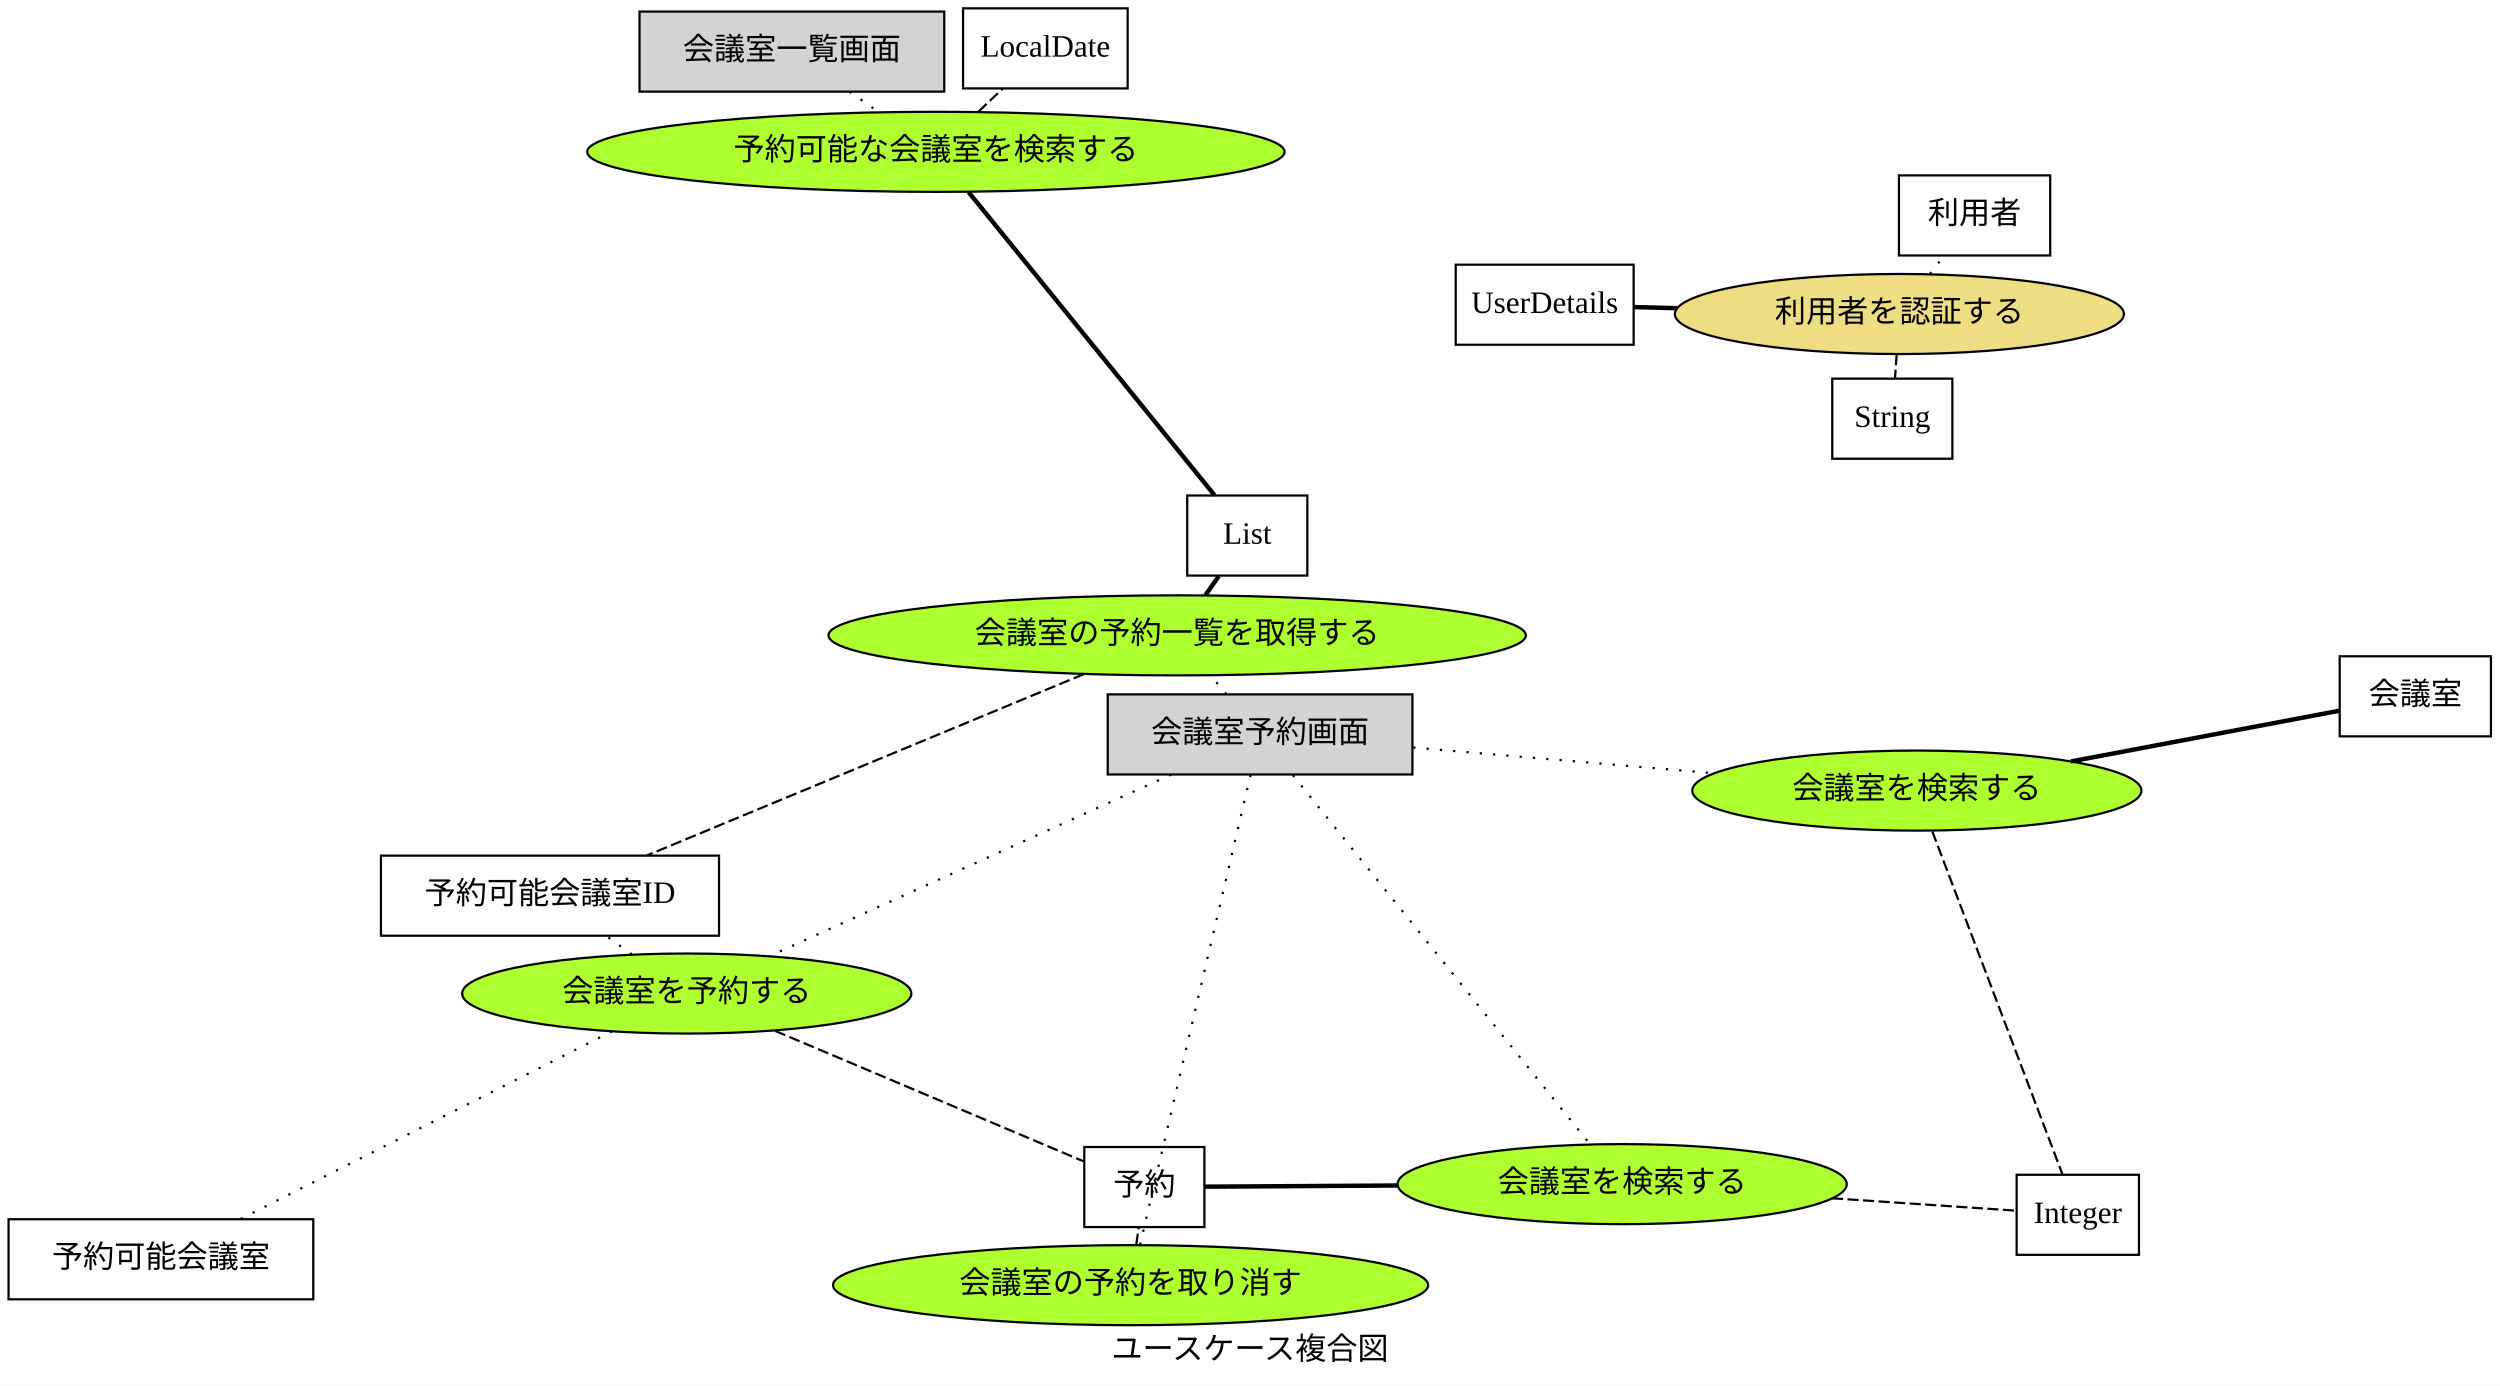
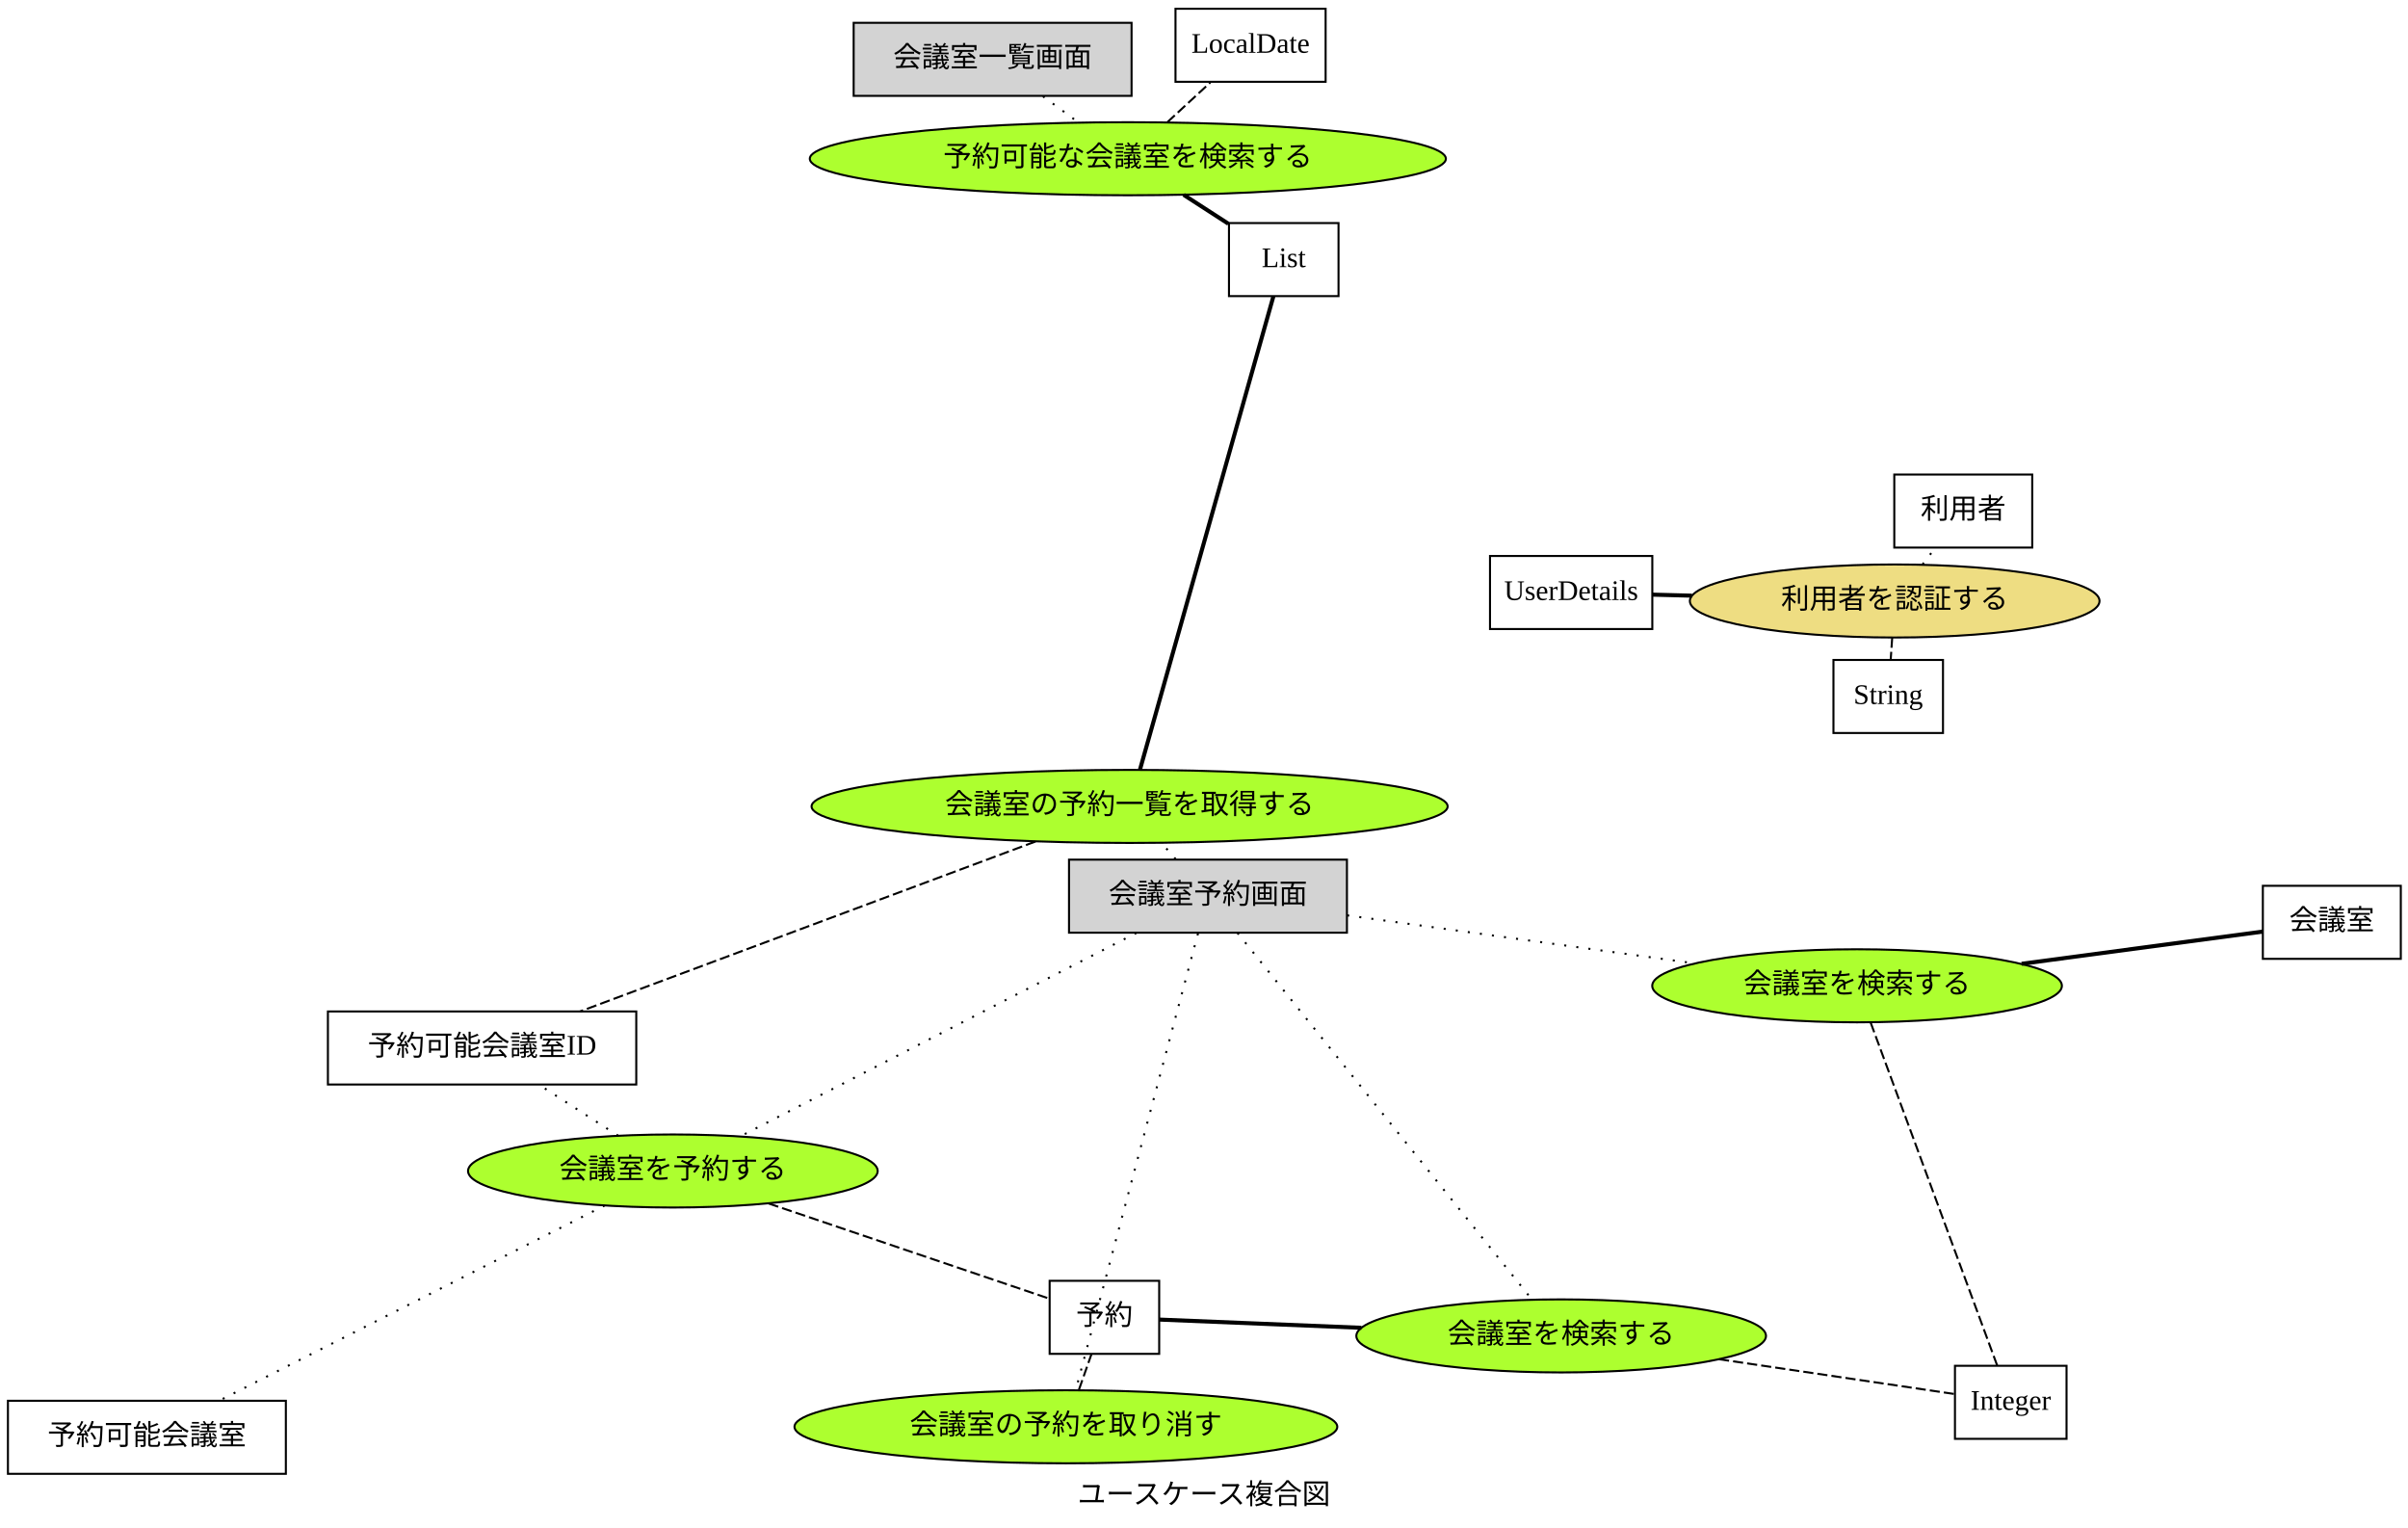
- <svg xmlns="http://www.w3.org/2000/svg" xmlns:xlink="http://www.w3.org/1999/xlink" width="1124pt" height="623pt" viewBox="0.00 0.00 1124.00 623.00">
-   <g id="graph0" class="graph" transform="scale(1 1) rotate(0) translate(4 596)">
-     <polygon fill="white" stroke="transparent" points="-4,27 -4,-596 1120,-596 1120,27 -4,27" />
-     <text text-anchor="middle" x="558" y="15.2" font-family="Times New Roman,serif" font-size="14.00">ユースケース複合図
+ <svg xmlns="http://www.w3.org/2000/svg" xmlns:xlink="http://www.w3.org/1999/xlink" width="1187pt" height="753pt" viewBox="0.00 0.00 1187.00 753.00">
+   <g id="graph0" class="graph" transform="scale(1 1) rotate(0) translate(4 726)">
+     <polygon fill="white" stroke="transparent" points="-4,27 -4,-726 1183,-726 1183,27 -4,27" />
+     <text text-anchor="middle" x="589.5" y="15.2" font-family="Times New Roman,serif" font-size="14.00">ユースケース複合図
        </text>
    <g id="node1" class="node">
      <g id="a_node1">
        <a xlink:href="https://github.com/k2works/application_programing_excercise_2022/tree/take13/src/main/java/mrs/application/service/reservation/ReservationService.java" xlink:title="ReservationService.cancel(Reservation)">
-           <ellipse fill="greenyellow" stroke="black" cx="504.31" cy="-18.19" rx="133.78" ry="18" />
-           <text text-anchor="middle" x="504.31" y="-14.49" font-family="Times New Roman,serif" font-size="14.00">会議室の予約を取り消す
+           <ellipse fill="greenyellow" stroke="black" cx="521.42" cy="-22.85" rx="133.78" ry="18" />
+           <text text-anchor="middle" x="521.42" y="-19.15" font-family="Times New Roman,serif" font-size="14.00">会議室の予約を取り消す
                    </text>
        </a>
      </g>
    </g>
    <g id="node2" class="node">
      <g id="a_node2">
        <a xlink:title="Reservation">
-           <polygon fill="none" stroke="black" points="537.5,-80.31 483.5,-80.31 483.5,-44.31 537.5,-44.31 537.5,-80.31" />
-           <text text-anchor="middle" x="510.5" y="-58.61" font-family="Times New Roman,serif" font-size="14.00">予約
+           <polygon fill="none" stroke="black" points="567.41,-94.79 513.41,-94.79 513.41,-58.79 567.41,-58.79 567.41,-94.79" />
+           <text text-anchor="middle" x="540.41" y="-73.09" font-family="Times New Roman,serif" font-size="14.00">予約
                    </text>
        </a>
      </g>
    </g>
    <g id="edge1" class="edge">
-       <path fill="none" stroke="black" stroke-dasharray="5,2" d="M506.86,-36.39C507.22,-38.95 507.59,-41.58 507.95,-44.15" />
+       <path fill="none" stroke="black" stroke-dasharray="5,2" d="M527.85,-41.11C529.83,-46.74 532.01,-52.92 533.99,-58.55" />
    </g>
    <g id="node4" class="node">
      <g id="a_node4">
        <a xlink:href="https://github.com/k2works/application_programing_excercise_2022/tree/take13/src/main/java/mrs/application/service/reservation/ReservationService.java" xlink:title="ReservationService.findOne(Integer)">
-           <ellipse fill="greenyellow" stroke="black" cx="725.34" cy="-63.61" rx="100.98" ry="18" />
-           <text text-anchor="middle" x="725.34" y="-59.91" font-family="Times New Roman,serif" font-size="14.00">会議室を検索する
+           <ellipse fill="greenyellow" stroke="black" cx="765.56" cy="-67.63" rx="100.98" ry="18" />
+           <text text-anchor="middle" x="765.56" y="-63.93" font-family="Times New Roman,serif" font-size="14.00">会議室を検索する
                    </text>
        </a>
      </g>
    </g>
    <g id="edge3" class="edge">
-       <path fill="none" stroke="black" stroke-width="2" d="M537.71,-62.47C559.84,-62.61 592.53,-62.8 624.44,-63" />
+       <path fill="none" stroke="black" stroke-width="2" d="M567.57,-75.68C592.42,-74.67 630.75,-73.11 667.09,-71.63" />
    </g>
    <g id="node3" class="node">
      <g id="a_node3">
        <a xlink:title="ReservationsController">
-           <polygon fill="lightgray" stroke="black" points="631.03,-283.8 494.03,-283.8 494.03,-247.8 631.03,-247.8 631.03,-283.8" />
-           <text text-anchor="middle" x="562.53" y="-262.1" font-family="Times New Roman,serif" font-size="14.00">会議室予約画面
+           <polygon fill="lightgray" stroke="black" points="659.96,-302.35 522.96,-302.35 522.96,-266.35 659.96,-266.35 659.96,-302.35" />
+           <text text-anchor="middle" x="591.46" y="-280.65" font-family="Times New Roman,serif" font-size="14.00">会議室予約画面
                    </text>
        </a>
      </g>
    </g>
    <g id="edge2" class="edge">
-       <path fill="none" stroke="black" stroke-dasharray="1,5" d="M558.25,-247.59C547.48,-201.8 519.37,-82.24 508.59,-36.42" />
+       <path fill="none" stroke="black" stroke-dasharray="1,5" d="M586.54,-265.97C573.65,-217.84 539.03,-88.59 526.25,-40.87" />
    </g>
    <g id="edge5" class="edge">
-       <path fill="none" stroke="black" stroke-dasharray="1,5" d="M577.27,-247.5C608.34,-208.91 680.26,-119.6 710.99,-81.43" />
+       <path fill="none" stroke="black" stroke-dasharray="1,5" d="M606.01,-266.25C638.86,-225.35 718.48,-126.23 751.18,-85.53" />
    </g>
    <g id="node6" class="node">
      <g id="a_node6">
        <a xlink:href="https://github.com/k2works/application_programing_excercise_2022/tree/take13/src/main/java/mrs/application/service/reservation/ReservationService.java" xlink:title="ReservationService.findReservations(ReservableRoomId)">
-           <ellipse fill="greenyellow" stroke="black" cx="525.26" cy="-310.34" rx="156.77" ry="18" />
-           <text text-anchor="middle" x="525.26" y="-306.64" font-family="Times New Roman,serif" font-size="14.00">会議室の予約一覧を取得する
+           <ellipse fill="greenyellow" stroke="black" cx="552.83" cy="-328.58" rx="156.77" ry="18" />
+           <text text-anchor="middle" x="552.83" y="-324.88" font-family="Times New Roman,serif" font-size="14.00">会議室の予約一覧を取得する
                    </text>
        </a>
      </g>
    </g>
    <g id="edge8" class="edge">
-       <path fill="none" stroke="black" stroke-dasharray="1,5" d="M547.37,-283.91C545.03,-286.71 542.62,-289.59 540.28,-292.38" />
+       <path fill="none" stroke="black" stroke-dasharray="1,5" d="M575.53,-302.6C573.2,-305.27 570.8,-308.01 568.48,-310.67" />
    </g>
    <g id="node9" class="node">
      <g id="a_node9">
        <a xlink:href="https://github.com/k2works/application_programing_excercise_2022/tree/take13/src/main/java/mrs/application/service/reservation/ReservationService.java" xlink:title="ReservationService.reserve(Reservation)">
-           <ellipse fill="greenyellow" stroke="black" cx="304.76" cy="-149.3" rx="100.98" ry="18" />
-           <text text-anchor="middle" x="304.76" y="-145.6" font-family="Times New Roman,serif" font-size="14.00">会議室を予約する
+           <ellipse fill="greenyellow" stroke="black" cx="327.68" cy="-148.91" rx="100.98" ry="18" />
+           <text text-anchor="middle" x="327.68" y="-145.21" font-family="Times New Roman,serif" font-size="14.00">会議室を予約する
                    </text>
        </a>
      </g>
    </g>
    <g id="edge12" class="edge">
-       <path fill="none" stroke="black" stroke-dasharray="1,5" d="M522.54,-247.72C473.18,-225.42 389.93,-187.79 341.92,-166.1" />
+       <path fill="none" stroke="black" stroke-dasharray="1,5" d="M556.16,-266.23C505.06,-239.99 411.14,-191.76 361.11,-166.07" />
    </g>
    <g id="node11" class="node">
      <g id="a_node11">
        <a xlink:href="https://github.com/k2works/application_programing_excercise_2022/tree/take13/src/main/java/mrs/application/service/room/RoomService.java" xlink:title="RoomService.findMeetingRoom(Integer)">
-           <ellipse fill="greenyellow" stroke="black" cx="857.81" cy="-240.55" rx="100.98" ry="18" />
-           <text text-anchor="middle" x="857.81" y="-236.85" font-family="Times New Roman,serif" font-size="14.00">会議室を検索する
+           <ellipse fill="greenyellow" stroke="black" cx="911.42" cy="-240.18" rx="100.98" ry="18" />
+           <text text-anchor="middle" x="911.42" y="-236.48" font-family="Times New Roman,serif" font-size="14.00">会議室を検索する
                    </text>
        </a>
      </g>
    </g>
    <g id="edge15" class="edge">
-       <path fill="none" stroke="black" stroke-dasharray="1,5" d="M631.39,-259.91C671.69,-256.46 723.07,-252.07 766.7,-248.34" />
+       <path fill="none" stroke="black" stroke-dasharray="1,5" d="M660.1,-274.88C710.42,-267.93 778.85,-258.48 831.61,-251.2" />
    </g>
    <g id="node5" class="node">
      <g id="a_node5">
        <a xlink:title="Integer">
-           <polygon fill="none" stroke="black" points="957.68,-67.82 902.68,-67.82 902.68,-31.82 957.68,-31.82 957.68,-67.82" />
-           <text text-anchor="middle" x="930.18" y="-46.12" font-family="Times New Roman,serif" font-size="14.00">Integer
+           <polygon fill="none" stroke="black" points="1014.68,-52.91 959.68,-52.91 959.68,-16.91 1014.68,-16.91 1014.68,-52.91" />
+           <text text-anchor="middle" x="987.18" y="-31.21" font-family="Times New Roman,serif" font-size="14.00">Integer
                    </text>
        </a>
      </g>
    </g>
    <g id="edge4" class="edge">
-       <path fill="none" stroke="black" stroke-dasharray="5,2" d="M819.67,-57.26C849.91,-55.22 881.1,-53.12 902.6,-51.68" />
+       <path fill="none" stroke="black" stroke-dasharray="5,2" d="M843.38,-56.14C883.79,-50.17 930.65,-43.26 959.6,-38.98" />
    </g>
    <g id="node8" class="node">
      <g id="a_node8">
        <a xlink:title="ReservableRoomId">
-           <polygon fill="none" stroke="black" points="319.28,-211.31 167.28,-211.31 167.28,-175.31 319.28,-175.31 319.28,-211.31" />
-           <text text-anchor="middle" x="243.28" y="-189.61" font-family="Times New Roman,serif" font-size="14.00">予約可能会議室ID
+           <polygon fill="none" stroke="black" points="309.64,-227.53 157.64,-227.53 157.64,-191.53 309.64,-191.53 309.64,-227.53" />
+           <text text-anchor="middle" x="233.64" y="-205.83" font-family="Times New Roman,serif" font-size="14.00">予約可能会議室ID
                    </text>
        </a>
      </g>
    </g>
    <g id="edge7" class="edge">
-       <path fill="none" stroke="black" stroke-dasharray="5,2" d="M483.35,-292.94C430.57,-271.04 340.34,-233.6 286.81,-211.38" />
+       <path fill="none" stroke="black" stroke-dasharray="5,2" d="M506.42,-311.27C446.51,-288.93 342.75,-250.23 281.94,-227.54" />
    </g>
    <g id="node7" class="node">
      <g id="a_node7">
        <a xlink:title="List">
-           <polygon fill="none" stroke="black" points="583.78,-373.22 529.78,-373.22 529.78,-337.22 583.78,-337.22 583.78,-373.22" />
-           <text text-anchor="middle" x="556.78" y="-351.52" font-family="Times New Roman,serif" font-size="14.00">List
+           <polygon fill="none" stroke="black" points="655.81,-616.07 601.81,-616.07 601.81,-580.07 655.81,-580.07 655.81,-616.07" />
+           <text text-anchor="middle" x="628.81" y="-594.37" font-family="Times New Roman,serif" font-size="14.00">List
                    </text>
        </a>
      </g>
    </g>
    <g id="edge6" class="edge">
-       <path fill="none" stroke="black" stroke-width="2" d="M543.96,-336.96C541.98,-334.15 539.94,-331.24 537.97,-328.43" />
+       <path fill="none" stroke="black" stroke-width="2" d="M623.71,-579.97C609.86,-530.88 571.73,-395.61 557.91,-346.61" />
    </g>
    <g id="node13" class="node">
      <g id="a_node13">
        <a xlink:href="https://github.com/k2works/application_programing_excercise_2022/tree/take13/src/main/java/mrs/application/service/room/RoomService.java" xlink:title="RoomService.findReservableRooms(LocalDate)">
-           <ellipse fill="greenyellow" stroke="black" cx="416.77" cy="-527.73" rx="156.77" ry="18" />
-           <text text-anchor="middle" x="416.77" y="-524.03" font-family="Times New Roman,serif" font-size="14.00">予約可能な会議室を検索する
+           <ellipse fill="greenyellow" stroke="black" cx="551.96" cy="-647.77" rx="156.77" ry="18" />
+           <text text-anchor="middle" x="551.96" y="-644.07" font-family="Times New Roman,serif" font-size="14.00">予約可能な会議室を検索する
                    </text>
        </a>
      </g>
    </g>
    <g id="edge16" class="edge">
-       <path fill="none" stroke="black" stroke-width="2" d="M542.06,-373.35C515.17,-406.49 458.41,-476.43 431.51,-509.58" />
+       <path fill="none" stroke="black" stroke-width="2" d="M601.5,-615.74C594.34,-620.37 586.61,-625.36 579.44,-630" />
    </g>
    <g id="edge9" class="edge">
-       <path fill="none" stroke="black" stroke-dasharray="5,2" d="M344.43,-132.53C385.3,-115.25 447.9,-88.78 483.42,-73.76" />
+       <path fill="none" stroke="black" stroke-dasharray="5,2" d="M374.89,-132.9C417.37,-118.5 478.29,-97.85 513.15,-86.03" />
    </g>
    <g id="edge10" class="edge">
-       <path fill="none" stroke="black" stroke-dasharray="1,5" d="M280.11,-166.95C276.36,-169.63 272.5,-172.4 268.74,-175.09" />
+       <path fill="none" stroke="black" stroke-dasharray="1,5" d="M300.73,-166.28C288.47,-174.19 273.96,-183.54 261.57,-191.52" />
    </g>
    <g id="node10" class="node">
      <g id="a_node10">
        <a xlink:title="ReservableRoom">
-           <polygon fill="none" stroke="black" points="136.85,-47.83 -0.15,-47.83 -0.15,-11.83 136.85,-11.83 136.85,-47.83" />
-           <text text-anchor="middle" x="68.35" y="-26.13" font-family="Times New Roman,serif" font-size="14.00">予約可能会議室
+           <polygon fill="none" stroke="black" points="136.91,-35.67 -0.09,-35.67 -0.09,0.33 136.91,0.33 136.91,-35.67" />
+           <text text-anchor="middle" x="68.41" y="-13.97" font-family="Times New Roman,serif" font-size="14.00">予約可能会議室
                    </text>
        </a>
      </g>
    </g>
    <g id="edge11" class="edge">
-       <path fill="none" stroke="black" stroke-dasharray="1,5" d="M271.14,-132.31C226.9,-109.96 149.48,-70.84 104.17,-47.94" />
+       <path fill="none" stroke="black" stroke-dasharray="1,5" d="M294.05,-131.89C245,-107.06 154.22,-61.11 104.06,-35.72" />
    </g>
    <g id="edge14" class="edge">
-       <path fill="none" stroke="black" stroke-dasharray="5,2" d="M864.75,-222.26C878.59,-185.8 909.45,-104.46 923.27,-68.05" />
+       <path fill="none" stroke="black" stroke-dasharray="5,2" d="M918.15,-221.96C932.52,-183.01 966.11,-92 980.48,-53.09" />
    </g>
    <g id="node12" class="node">
      <g id="a_node12">
        <a xlink:title="MeetingRoom">
-           <polygon fill="none" stroke="black" points="1115.93,-300.93 1047.93,-300.93 1047.93,-264.93 1115.93,-264.93 1115.93,-300.93" />
-           <text text-anchor="middle" x="1081.93" y="-279.23" font-family="Times New Roman,serif" font-size="14.00">会議室
+           <polygon fill="none" stroke="black" points="1179.45,-289.46 1111.45,-289.46 1111.45,-253.46 1179.45,-253.46 1179.45,-289.46" />
+           <text text-anchor="middle" x="1145.45" y="-267.76" font-family="Times New Roman,serif" font-size="14.00">会議室
                    </text>
        </a>
      </g>
    </g>
    <g id="edge13" class="edge">
-       <path fill="none" stroke="black" stroke-width="2" d="M1047.9,-276.49C1015.93,-270.45 967.16,-261.23 927.03,-253.64" />
+       <path fill="none" stroke="black" stroke-width="2" d="M1111.42,-266.91C1080.36,-262.76 1033.24,-256.46 992.53,-251.02" />
    </g>
    <g id="node14" class="node">
      <g id="a_node14">
        <a xlink:title="LocalDate">
-           <polygon fill="none" stroke="black" points="502.99,-592.25 428.99,-592.25 428.99,-556.25 502.99,-556.25 502.99,-592.25" />
-           <text text-anchor="middle" x="465.99" y="-570.55" font-family="Times New Roman,serif" font-size="14.00">LocalDate
+           <polygon fill="none" stroke="black" points="649.45,-721.69 575.45,-721.69 575.45,-685.69 649.45,-685.69 649.45,-721.69" />
+           <text text-anchor="middle" x="612.45" y="-699.99" font-family="Times New Roman,serif" font-size="14.00">LocalDate
                    </text>
        </a>
      </g>
    </g>
    <g id="edge17" class="edge">
-       <path fill="none" stroke="black" stroke-dasharray="5,2" d="M435.94,-545.85C439.5,-549.22 443.23,-552.73 446.79,-556.1" />
+       <path fill="none" stroke="black" stroke-dasharray="5,2" d="M571.43,-665.77C578.2,-672.03 585.8,-679.05 592.6,-685.34" />
    </g>
    <g id="node15" class="node">
      <g id="a_node15">
        <a xlink:title="RoomsController">
-           <polygon fill="lightgray" stroke="black" points="420.53,-590.8 283.53,-590.8 283.53,-554.8 420.53,-554.8 420.53,-590.8" />
-           <text text-anchor="middle" x="352.03" y="-569.1" font-family="Times New Roman,serif" font-size="14.00">会議室一覧画面
+           <polygon fill="lightgray" stroke="black" points="553.8,-714.76 416.8,-714.76 416.8,-678.76 553.8,-678.76 553.8,-714.76" />
+           <text text-anchor="middle" x="485.3" y="-693.06" font-family="Times New Roman,serif" font-size="14.00">会議室一覧画面
                    </text>
        </a>
      </g>
    </g>
    <g id="edge18" class="edge">
-       <path fill="none" stroke="black" stroke-dasharray="1,5" d="M377.99,-554.73C382.35,-551.69 386.88,-548.54 391.23,-545.51" />
+       <path fill="none" stroke="black" stroke-dasharray="1,5" d="M510.12,-678.52C515.75,-674.38 521.72,-669.99 527.34,-665.87" />
    </g>
    <g id="node16" class="node">
      <g id="a_node16">
        <a xlink:href="https://github.com/k2works/application_programing_excercise_2022/tree/take13/src/main/java/mrs/application/service/user/ReservationUserDetailsService.java" xlink:title="ReservationUserDetailsService.loadUserByUsername(String)">
-           <ellipse fill="#eedd82" stroke="black" cx="849.97" cy="-454.82" rx="100.98" ry="18" />
-           <text text-anchor="middle" x="849.97" y="-451.12" font-family="Times New Roman,serif" font-size="14.00">利用者を認証する
+           <ellipse fill="#eedd82" stroke="black" cx="929.97" cy="-429.82" rx="100.98" ry="18" />
+           <text text-anchor="middle" x="929.97" y="-426.12" font-family="Times New Roman,serif" font-size="14.00">利用者を認証する
                    </text>
        </a>
      </g>
    </g>
    <g id="node18" class="node">
      <g id="a_node18">
        <a xlink:title="String">
-           <polygon fill="none" stroke="black" points="873.78,-425.76 819.78,-425.76 819.78,-389.76 873.78,-389.76 873.78,-425.76" />
-           <text text-anchor="middle" x="846.78" y="-404.06" font-family="Times New Roman,serif" font-size="14.00">String
+           <polygon fill="none" stroke="black" points="953.78,-400.76 899.78,-400.76 899.78,-364.76 953.78,-364.76 953.78,-400.76" />
+           <text text-anchor="middle" x="926.78" y="-379.06" font-family="Times New Roman,serif" font-size="14.00">String
                    </text>
        </a>
      </g>
    </g>
    <g id="edge20" class="edge">
-       <path fill="none" stroke="black" stroke-dasharray="5,2" d="M848.74,-436.76C848.5,-433.24 848.25,-429.54 848.01,-426.01" />
+       <path fill="none" stroke="black" stroke-dasharray="5,2" d="M928.74,-411.76C928.5,-408.24 928.25,-404.54 928.01,-401.01" />
    </g>
    <g id="node19" class="node">
      <g id="a_node19">
        <a xlink:title="User">
-           <polygon fill="none" stroke="black" points="917.77,-517.14 849.77,-517.14 849.77,-481.14 917.77,-481.14 917.77,-517.14" />
-           <text text-anchor="middle" x="883.77" y="-495.44" font-family="Times New Roman,serif" font-size="14.00">利用者
+           <polygon fill="none" stroke="black" points="997.77,-492.14 929.77,-492.14 929.77,-456.14 997.77,-456.14 997.77,-492.14" />
+           <text text-anchor="middle" x="963.77" y="-470.44" font-family="Times New Roman,serif" font-size="14.00">利用者
                    </text>
        </a>
      </g>
    </g>
    <g id="edge21" class="edge">
-       <path fill="none" stroke="black" stroke-dasharray="1,5" d="M863.72,-472.85C865.77,-475.53 867.88,-478.3 869.93,-480.98" />
+       <path fill="none" stroke="black" stroke-dasharray="1,5" d="M943.72,-447.85C945.77,-450.53 947.88,-453.3 949.93,-455.98" />
    </g>
    <g id="node17" class="node">
      <g id="a_node17">
        <a xlink:title="UserDetails">
-           <polygon fill="none" stroke="black" points="730.49,-477 650.49,-477 650.49,-441 730.49,-441 730.49,-477" />
-           <text text-anchor="middle" x="690.49" y="-455.3" font-family="Times New Roman,serif" font-size="14.00">UserDetails
+           <polygon fill="none" stroke="black" points="810.49,-452 730.49,-452 730.49,-416 810.49,-416 810.49,-452" />
+           <text text-anchor="middle" x="770.49" y="-430.3" font-family="Times New Roman,serif" font-size="14.00">UserDetails
                    </text>
        </a>
      </g>
    </g>
    <g id="edge19" class="edge">
-       <path fill="none" stroke="black" stroke-width="2" d="M730.73,-457.94C736.82,-457.78 743.32,-457.61 750.03,-457.44" />
+       <path fill="none" stroke="black" stroke-width="2" d="M810.73,-432.94C816.82,-432.78 823.32,-432.61 830.03,-432.44" />
    </g>
  </g>
</svg>
